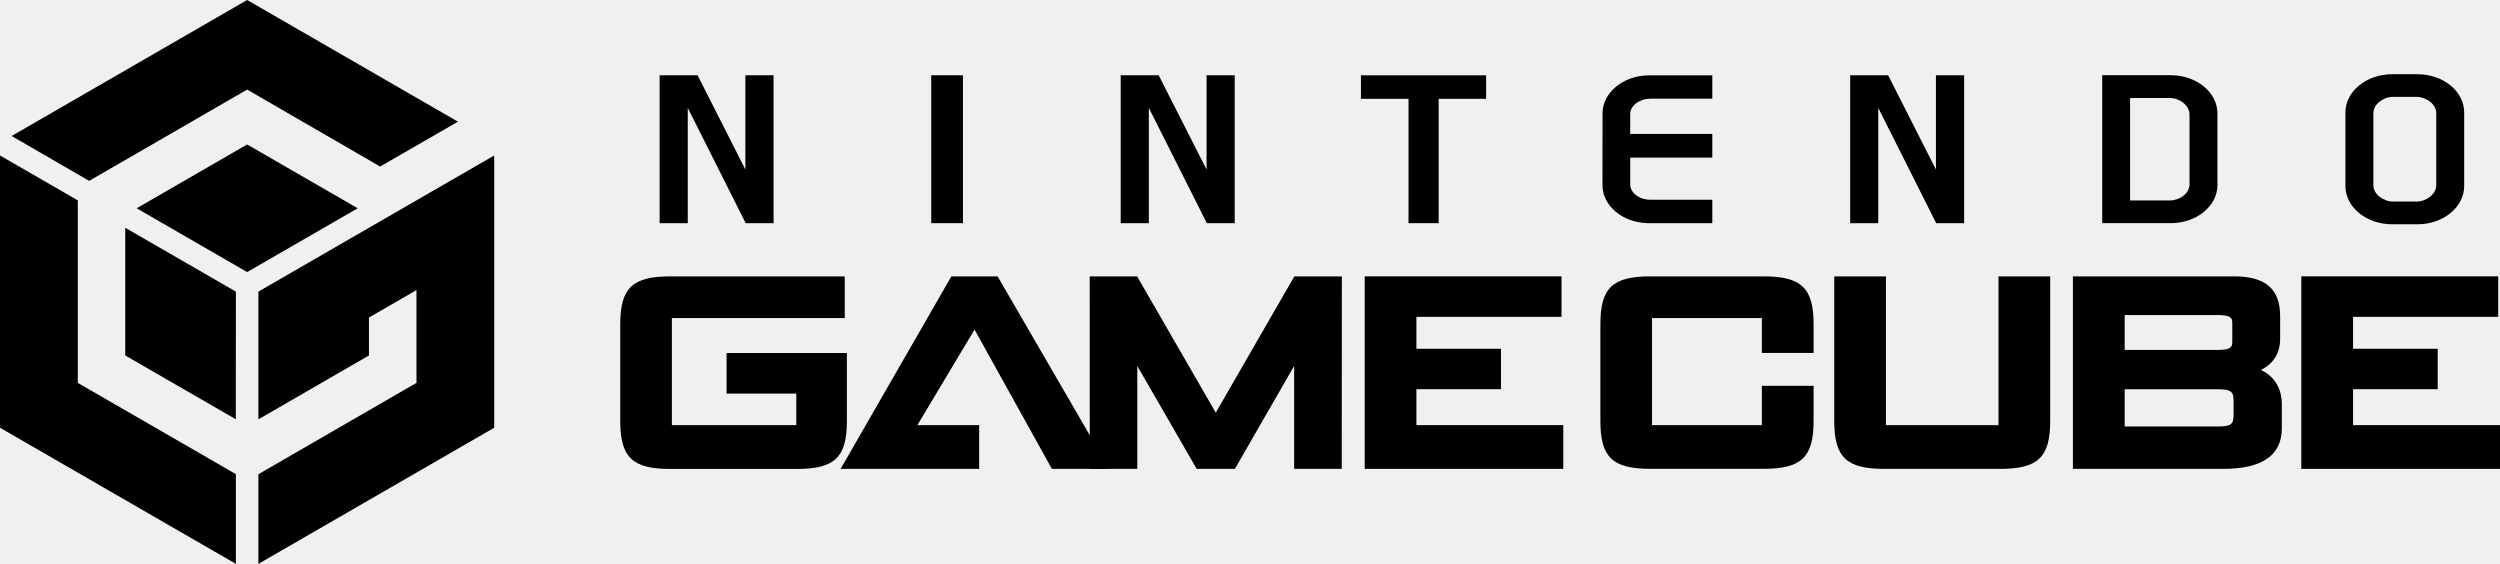
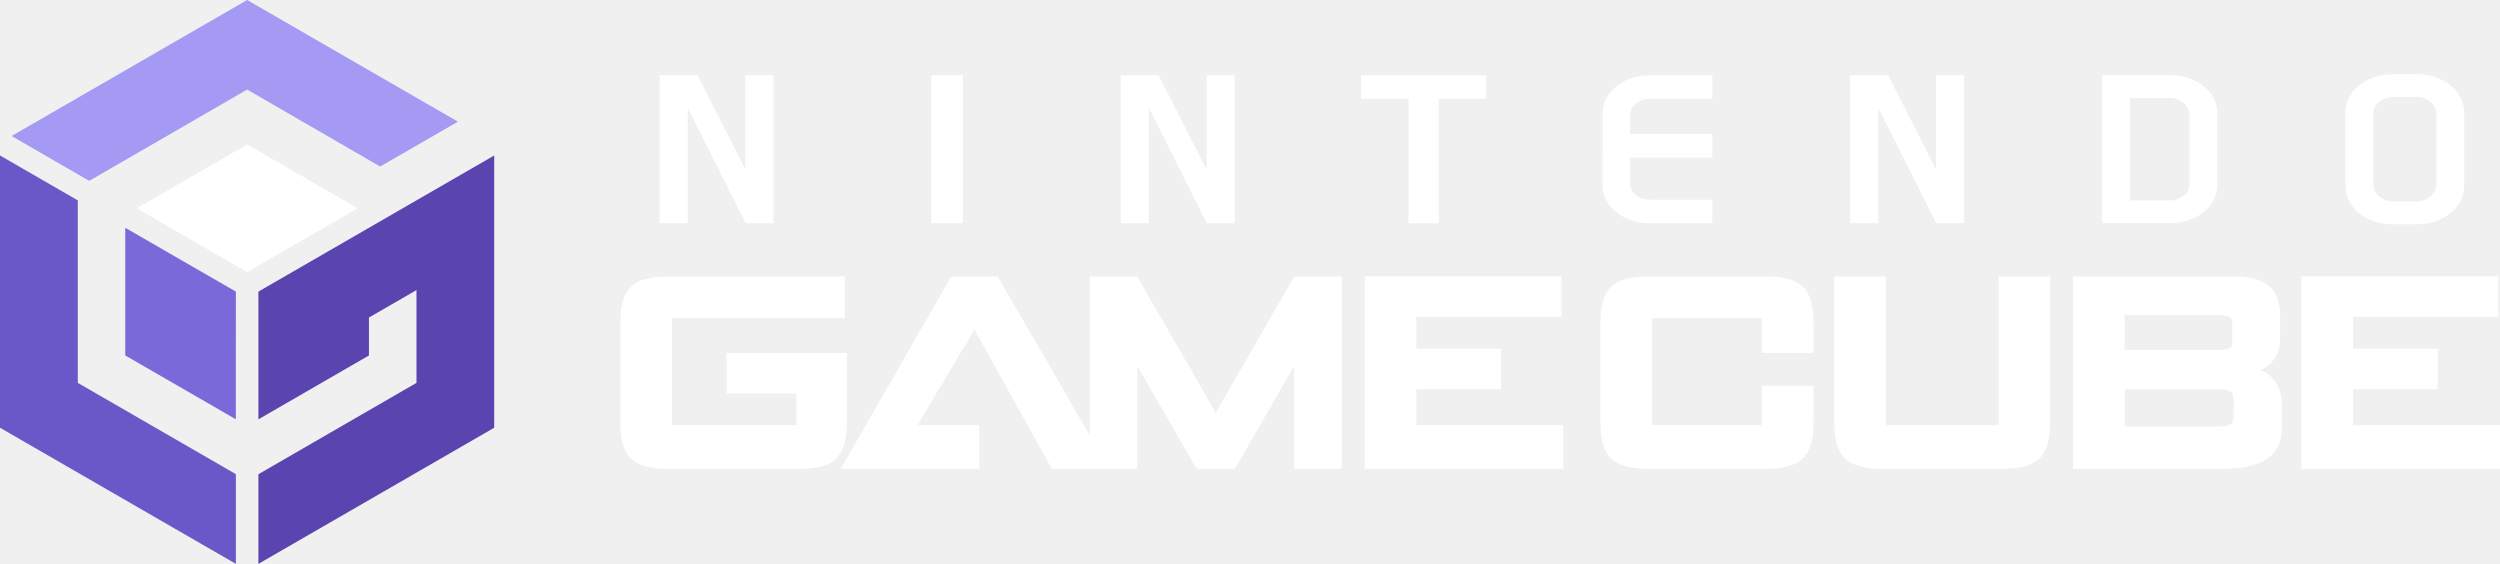
- <svg xmlns="http://www.w3.org/2000/svg" version="1.1" id="Layer_1" x="0px" y="0px" viewBox="0 0 3840 866.1" style="enable-background:new 0 0 3840 866.1;" xml:space="preserve">
-   <style type="text/css">
- 	.st0{fill:#C2C3C4;}
- 	.st1{fill:url(#SVGID_1_);}
- 	.st2{fill:url(#SVGID_2_);}
- 	.st3{fill:none;stroke:#000000;stroke-width:4.215;stroke-miterlimit:10;}
- 	.st4{fill:url(#SVGID_3_);}
- 	.st5{fill:url(#SVGID_4_);}
- 	.st6{fill:url(#SVGID_5_);}
- 	.st7{fill:url(#SVGID_6_);}
- 	.st8{fill:url(#SVGID_7_);}
- 	.st9{fill:url(#SVGID_8_);}
- 	.st10{fill:url(#SVGID_9_);}
- 	.st11{opacity:0.7;fill:url(#SVGID_10_);enable-background:new    ;}
- 	.st12{opacity:0.7;fill:url(#SVGID_11_);enable-background:new    ;}
- 	.st13{opacity:0.7;}
- 	.st14{opacity:0.7;fill:url(#SVGID_12_);enable-background:new    ;}
- 	.st15{opacity:0.7;fill:url(#SVGID_13_);enable-background:new    ;}
- 	.st16{fill:url(#SVGID_14_);}
- 	.st17{fill:url(#SVGID_15_);}
- 	.st18{opacity:0.7;fill:url(#SVGID_16_);enable-background:new    ;}
- 	.st19{opacity:0.7;fill:url(#SVGID_17_);enable-background:new    ;}
- 	.st20{opacity:0.7;fill:url(#SVGID_18_);enable-background:new    ;}
- 	.st21{opacity:0.7;fill:url(#SVGID_19_);enable-background:new    ;}
- 	.st22{opacity:0.7;fill:url(#SVGID_20_);enable-background:new    ;}
- 	.st23{opacity:0.7;fill:url(#SVGID_21_);enable-background:new    ;}
- 	.st24{opacity:0.7;fill:url(#SVGID_22_);enable-background:new    ;}
- 	.st25{fill:url(#SVGID_23_);}
- 	.st26{fill:url(#SVGID_24_);}
- 	.st27{fill:none;stroke:#000000;stroke-width:8.088;stroke-miterlimit:10;}
- 	.st28{fill:url(#SVGID_25_);}
- 	.st29{fill:url(#SVGID_26_);}
- 	.st30{fill:url(#SVGID_27_);}
- 	.st31{fill:url(#SVGID_28_);}
- 	.st32{fill:url(#SVGID_29_);}
- 	.st33{fill:url(#SVGID_30_);}
- 	.st34{fill:url(#SVGID_31_);}
- 	.st35{opacity:0.7;fill:url(#SVGID_32_);enable-background:new    ;}
- 	.st36{opacity:0.7;fill:url(#SVGID_33_);enable-background:new    ;}
- 	.st37{opacity:0.7;fill:url(#SVGID_34_);enable-background:new    ;}
- 	.st38{opacity:0.7;fill:url(#SVGID_35_);enable-background:new    ;}
- 	.st39{fill:url(#SVGID_36_);}
- 	.st40{fill:url(#SVGID_37_);}
- 	.st41{opacity:0.7;fill:url(#SVGID_38_);enable-background:new    ;}
- 	.st42{opacity:0.7;fill:url(#SVGID_39_);enable-background:new    ;}
- 	.st43{opacity:0.7;fill:url(#SVGID_40_);enable-background:new    ;}
- 	.st44{opacity:0.7;fill:url(#SVGID_41_);enable-background:new    ;}
- 	.st45{opacity:0.7;fill:url(#SVGID_42_);enable-background:new    ;}
- 	.st46{opacity:0.7;fill:url(#SVGID_43_);enable-background:new    ;}
- 	.st47{opacity:0.7;fill:url(#SVGID_44_);enable-background:new    ;}
- 	.st48{fill:url(#SVGID_45_);}
- 	.st49{fill:url(#SVGID_46_);}
- 	.st50{fill:none;stroke:#000000;stroke-width:8.063;stroke-miterlimit:10;}
- 	.st51{fill:url(#SVGID_47_);}
- 	.st52{fill:url(#SVGID_48_);}
- 	.st53{fill:url(#SVGID_49_);}
- 	.st54{fill:url(#SVGID_50_);}
- 	.st55{fill:url(#SVGID_51_);}
- 	.st56{fill:url(#SVGID_52_);}
- 	.st57{fill:url(#SVGID_53_);}
- 	.st58{opacity:0.7;fill:url(#SVGID_54_);enable-background:new    ;}
- 	.st59{opacity:0.7;fill:url(#SVGID_55_);enable-background:new    ;}
- 	.st60{opacity:0.7;fill:url(#SVGID_56_);enable-background:new    ;}
- 	.st61{opacity:0.7;fill:url(#SVGID_57_);enable-background:new    ;}
- 	.st62{fill:url(#SVGID_58_);}
- 	.st63{fill:url(#SVGID_59_);}
- 	.st64{opacity:0.7;fill:url(#SVGID_60_);enable-background:new    ;}
- 	.st65{opacity:0.7;fill:url(#SVGID_61_);enable-background:new    ;}
- 	.st66{opacity:0.7;fill:url(#SVGID_62_);enable-background:new    ;}
- 	.st67{opacity:0.7;fill:url(#SVGID_63_);enable-background:new    ;}
- 	.st68{opacity:0.7;fill:url(#SVGID_64_);enable-background:new    ;}
- 	.st69{opacity:0.7;fill:url(#SVGID_65_);enable-background:new    ;}
- 	.st70{opacity:0.7;fill:url(#SVGID_66_);enable-background:new    ;}
- 	.st71{fill:url(#SVGID_67_);}
- 	.st72{fill:url(#SVGID_68_);}
- 	.st73{fill:none;stroke:#000000;stroke-width:4.35;stroke-miterlimit:10;}
- 	.st74{fill:url(#SVGID_69_);}
- 	.st75{fill:url(#SVGID_70_);}
- 	.st76{fill:url(#SVGID_71_);}
- 	.st77{fill:url(#SVGID_72_);}
- 	.st78{fill:url(#SVGID_73_);}
- 	.st79{fill:url(#SVGID_74_);}
- 	.st80{fill:url(#SVGID_75_);}
- 	.st81{opacity:0.7;fill:url(#SVGID_76_);enable-background:new    ;}
- 	.st82{opacity:0.7;fill:url(#SVGID_77_);enable-background:new    ;}
- 	.st83{opacity:0.7;fill:url(#SVGID_78_);enable-background:new    ;}
- 	.st84{opacity:0.7;fill:url(#SVGID_79_);enable-background:new    ;}
- 	.st85{fill:url(#SVGID_80_);}
- 	.st86{fill:url(#SVGID_81_);}
- 	.st87{opacity:0.7;fill:url(#SVGID_82_);enable-background:new    ;}
- 	.st88{opacity:0.7;fill:url(#SVGID_83_);enable-background:new    ;}
- 	.st89{opacity:0.7;fill:url(#SVGID_84_);enable-background:new    ;}
- 	.st90{opacity:0.7;fill:url(#SVGID_85_);enable-background:new    ;}
- 	.st91{opacity:0.7;fill:url(#SVGID_86_);enable-background:new    ;}
- 	.st92{opacity:0.7;fill:url(#SVGID_87_);enable-background:new    ;}
- 	.st93{opacity:0.7;fill:url(#SVGID_88_);enable-background:new    ;}
- 	.st94{fill:#FFFFFF;}
- 	.st95{fill:url(#SVGID_89_);}
- 	.st96{fill:url(#SVGID_90_);}
- 	.st97{fill:url(#SVGID_91_);}
- 	.st98{fill:url(#SVGID_92_);}
- 	.st99{fill:url(#SVGID_93_);}
- 	.st100{fill:url(#SVGID_94_);}
- 	.st101{fill:url(#SVGID_95_);}
- 	.st102{fill:url(#SVGID_96_);}
- 	.st103{fill:url(#SVGID_97_);}
- 	.st104{opacity:0.7;fill:url(#SVGID_98_);enable-background:new    ;}
- 	.st105{opacity:0.7;fill:url(#SVGID_99_);enable-background:new    ;}
- 	.st106{opacity:0.7;fill:url(#SVGID_100_);enable-background:new    ;}
- 	.st107{opacity:0.7;fill:url(#SVGID_101_);enable-background:new    ;}
- 	.st108{fill:url(#SVGID_102_);}
- 	.st109{fill:url(#SVGID_103_);}
- 	.st110{opacity:0.7;fill:url(#SVGID_104_);enable-background:new    ;}
- 	.st111{opacity:0.7;fill:url(#SVGID_105_);enable-background:new    ;}
- 	.st112{opacity:0.7;fill:url(#SVGID_106_);enable-background:new    ;}
- 	.st113{opacity:0.7;fill:url(#SVGID_107_);enable-background:new    ;}
- 	.st114{opacity:0.7;fill:url(#SVGID_108_);enable-background:new    ;}
- 	.st115{opacity:0.7;fill:url(#SVGID_109_);enable-background:new    ;}
- 	.st116{opacity:0.7;fill:url(#SVGID_110_);enable-background:new    ;}
- 	.st117{fill:url(#SVGID_111_);}
- 	.st118{fill:url(#SVGID_112_);}
- 	.st119{fill:url(#SVGID_113_);}
- 	.st120{fill:url(#SVGID_114_);}
- 	.st121{fill:url(#SVGID_115_);}
- 	.st122{fill:url(#SVGID_116_);}
- 	.st123{fill:url(#SVGID_117_);}
- 	.st124{fill:url(#SVGID_118_);}
- 	.st125{fill:url(#SVGID_119_);}
- 	.st126{opacity:0.7;fill:url(#SVGID_120_);enable-background:new    ;}
- 	.st127{opacity:0.7;fill:url(#SVGID_121_);enable-background:new    ;}
- 	.st128{opacity:0.7;fill:url(#SVGID_122_);enable-background:new    ;}
- 	.st129{opacity:0.7;fill:url(#SVGID_123_);enable-background:new    ;}
- 	.st130{fill:url(#SVGID_124_);}
- 	.st131{fill:url(#SVGID_125_);}
- 	.st132{opacity:0.7;fill:url(#SVGID_126_);enable-background:new    ;}
- 	.st133{opacity:0.7;fill:url(#SVGID_127_);enable-background:new    ;}
- 	.st134{opacity:0.7;fill:url(#SVGID_128_);enable-background:new    ;}
- 	.st135{opacity:0.7;fill:url(#SVGID_129_);enable-background:new    ;}
- 	.st136{opacity:0.7;fill:url(#SVGID_130_);enable-background:new    ;}
- 	.st137{opacity:0.7;fill:url(#SVGID_131_);enable-background:new    ;}
- 	.st138{opacity:0.7;fill:url(#SVGID_132_);enable-background:new    ;}
- 	.st139{fill:url(#SVGID_133_);}
- 	.st140{fill:url(#SVGID_134_);}
- 	.st141{fill:url(#SVGID_135_);}
- 	.st142{fill:url(#SVGID_136_);}
- 	.st143{fill:url(#SVGID_137_);}
- 	.st144{fill:url(#SVGID_138_);}
- 	.st145{fill:url(#SVGID_139_);}
- 	.st146{fill:url(#SVGID_140_);}
- 	.st147{fill:url(#SVGID_141_);}
- 	.st148{opacity:0.7;fill:url(#SVGID_142_);enable-background:new    ;}
- 	.st149{opacity:0.7;fill:url(#SVGID_143_);enable-background:new    ;}
- 	.st150{opacity:0.7;fill:url(#SVGID_144_);enable-background:new    ;}
- 	.st151{opacity:0.7;fill:url(#SVGID_145_);enable-background:new    ;}
- 	.st152{fill:url(#SVGID_146_);}
- 	.st153{fill:url(#SVGID_147_);}
- 	.st154{opacity:0.7;fill:url(#SVGID_148_);enable-background:new    ;}
- 	.st155{opacity:0.7;fill:url(#SVGID_149_);enable-background:new    ;}
- 	.st156{opacity:0.7;fill:url(#SVGID_150_);enable-background:new    ;}
- 	.st157{opacity:0.7;fill:url(#SVGID_151_);enable-background:new    ;}
- 	.st158{opacity:0.7;fill:url(#SVGID_152_);enable-background:new    ;}
- 	.st159{opacity:0.7;fill:url(#SVGID_153_);enable-background:new    ;}
- 	.st160{opacity:0.7;fill:url(#SVGID_154_);enable-background:new    ;}
- 	.st161{fill:url(#SVGID_155_);}
- 	.st162{fill:url(#SVGID_156_);}
- 	.st163{fill:url(#SVGID_157_);}
- 	.st164{fill:url(#SVGID_158_);}
- 	.st165{fill:url(#SVGID_159_);}
- 	.st166{fill:url(#SVGID_160_);}
- 	.st167{fill:url(#SVGID_161_);}
- 	.st168{fill:url(#SVGID_162_);}
- 	.st169{fill:url(#SVGID_163_);}
- 	.st170{opacity:0.7;fill:url(#SVGID_164_);enable-background:new    ;}
- 	.st171{opacity:0.7;fill:url(#SVGID_165_);enable-background:new    ;}
- 	.st172{opacity:0.7;fill:url(#SVGID_166_);enable-background:new    ;}
- 	.st173{opacity:0.7;fill:url(#SVGID_167_);enable-background:new    ;}
- 	.st174{fill:url(#SVGID_168_);}
- 	.st175{fill:url(#SVGID_169_);}
- 	.st176{opacity:0.7;fill:url(#SVGID_170_);enable-background:new    ;}
- 	.st177{opacity:0.7;fill:url(#SVGID_171_);enable-background:new    ;}
- 	.st178{opacity:0.7;fill:url(#SVGID_172_);enable-background:new    ;}
- 	.st179{opacity:0.7;fill:url(#SVGID_173_);enable-background:new    ;}
- 	.st180{opacity:0.7;fill:url(#SVGID_174_);enable-background:new    ;}
- 	.st181{opacity:0.7;fill:url(#SVGID_175_);enable-background:new    ;}
- 	.st182{opacity:0.7;fill:url(#SVGID_176_);enable-background:new    ;}
- </style>
-   <g>
-     <polyline points="1461.3,424.5 1291.2,720.2 1504,720.2 1504,653 1409.1,653 1496.9,506.2 1615.7,720.2 1703.9,720.2 1532.3,424.5    1461.3,424.5  " />
-     <polyline points="1896.8,720.2 1987.8,562.1 1987.8,720.2 2060.9,720.2 2061.1,424.5 1988.1,424.5 1867.4,633.9 1746.6,424.5    1673.8,424.5 1673.9,720.2 1746.9,720.2 1746.9,562.1 1838.1,720.2 1896.8,720.2  " />
-     <path d="M1300.7,542.2H1116v62.4h107.1V653H1032V488.6h265.5v-64.1h-268c-58,0-76.8,17.8-76.8,73.5v148.6   c0,55.9,18.7,73.7,76.8,73.7h194.6c58,0,76.7-17.8,76.7-73.7V542.2" />
-     <path d="M2708.8,424.5H2535c-58.3,0-76.8,17.8-76.8,73.5v148.5c0,55.9,18.5,73.6,76.8,73.6h173.8c58,0,76.9-17.7,76.9-73.6v-53.9   h-79.5V653h-168.7V488.6h168.7v53.5h79.5V498C2785.7,442.3,2766.8,424.5,2708.8,424.5" />
+ <svg xmlns="http://www.w3.org/2000/svg" viewBox="0 0 3840 866.1">
+   <g fill="#FFFFFF">
+     <polyline points="1461.3,424.5 1291.2,720.2 1504,720.2 1504,653 1409.1,653 1496.9,506.2 1615.7,720.2 1703.9,720.2 1532.3,424.5 1461.3,424.5" />
+     <polyline points="1896.8,720.2 1987.8,562.1 1987.8,720.2 2060.9,720.2 2061.1,424.5 1988.1,424.5 1867.4,633.9 1746.6,424.5 1673.8,424.5 1673.9,720.2 1746.9,720.2 1746.9,562.1 1838.1,720.2 1896.8,720.2" />
+     <path d="M1300.7,542.2H1116v62.4h107.1V653H1032V488.6h265.5v-64.1h-268c-58,0-76.8,17.8-76.8,73.5v148.6c0,55.9,18.7,73.7,76.8,73.7h194.6c58,0,76.7-17.8,76.7-73.7V542.2" />
+     <path d="M2708.8,424.5H2535c-58.3,0-76.8,17.8-76.8,73.5v148.5c0,55.9,18.5,73.6,76.8,73.6h173.8c58,0,76.9-17.7,76.9-73.6v-53.9h-79.5V653h-168.7V488.6h168.7v53.5h79.5V498C2785.7,442.3,2766.8,424.5,2708.8,424.5" />
    <path d="M3069.7,653h-172.9V424.5h-79.4v222c0,55.9,18.7,73.7,76.8,73.7h178c58.2,0,76.9-17.8,76.9-73.7v-222h-79.4V653" />
-     <path d="M3430.8,637c0,14.3-3.2,18.1-24.7,18.1h-142.6v-57.2h142.6c21.5,0,24.7,4,24.7,18V637 M3263.5,483.9h142.3   c22,0,23,4.7,23,13.3v26.9c0,8.5-1,13.4-23,13.4h-142.3V483.9z M3472.7,568.2c19.1-9.1,29.6-25.9,29.6-47.8v-34.6   c0-41.9-22.4-61.3-70.4-61.3H3184v295.7h230.6c60.1,0,90.3-20.8,90.3-62.5v-35.9C3505,596.6,3493.6,578,3472.7,568.2z" />
-     <polyline points="3614.3,597.8 3744.3,597.8 3744.3,535.7 3614.3,535.7 3614.3,486.7 3837.3,486.7 3837.3,424.5 3534.8,424.5    3534.8,720.2 3840,720.2 3840,653 3614.3,653 3614.3,597.8  " />
-     <polyline points="2175.6,597.8 2305.5,597.8 2305.5,535.7 2175.6,535.7 2175.6,486.7 2398.5,486.7 2398.5,424.5 2096.2,424.5    2096.2,720.2 2401.2,720.2 2401.2,653 2175.6,653 2175.6,597.8  " />
-     <polyline points="3016.9,342.8 3016.9,115.6 2973.6,115.6 2973.6,260.4 2900.2,115.6 2841.9,115.6 2841.9,342.8 2885,342.8    2885,165.7 2974,342.8 3016.9,342.8  " />
-     <polyline points="1764.6,165.7 1853.7,342.8 1896.5,342.8 1896.5,115.6 1853.3,115.6 1853.3,260.4 1779.7,115.6 1721.4,115.6    1721.4,342.8 1764.6,342.8 1764.6,165.7  " />
-     <polyline points="1056.4,165.7 1145.4,342.8 1188.2,342.8 1188.2,115.6 1144.9,115.6 1144.9,260.4 1071.5,115.6 1013.2,115.6    1013.2,342.8 1056.4,342.8 1056.4,165.7  " />
+     <path d="M3430.8,637c0,14.3-3.2,18.1-24.7,18.1h-142.6v-57.2h142.6c21.5,0,24.7,4,24.7,18V637 M3263.5,483.9h142.3c22,0,23,4.7,23,13.3v26.9c0,8.5-1,13.4-23,13.4h-142.3V483.9z M3472.7,568.2c19.1-9.1,29.6-25.9,29.6-47.8v-34.6c0-41.9-22.4-61.3-70.4-61.3H3184v295.7h230.6c60.1,0,90.3-20.8,90.3-62.5v-35.9C3505,596.6,3493.6,578,3472.7,568.2z" />
+     <polyline points="3614.3,597.8 3744.3,597.8 3744.3,535.7 3614.3,535.7 3614.3,486.7 3837.3,486.7 3837.3,424.5 3534.8,424.5 3534.8,720.2 3840,720.2 3840,653 3614.3,653 3614.3,597.8" />
+     <polyline points="2175.6,597.8 2305.5,597.8 2305.5,535.7 2175.6,535.7 2175.6,486.7 2398.5,486.7 2398.5,424.5 2096.2,424.5 2096.2,720.2 2401.2,720.2 2401.2,653 2175.6,653 2175.6,597.8" />
+     <polyline points="3016.9,342.8 3016.9,115.6 2973.6,115.6 2973.6,260.4 2900.2,115.6 2841.9,115.6 2841.9,342.8 2885,342.8 2885,165.7 2974,342.8 3016.9,342.8" />
+     <polyline points="1764.6,165.7 1853.7,342.8 1896.5,342.8 1896.5,115.6 1853.3,115.6 1853.3,260.4 1779.7,115.6 1721.4,115.6 1721.4,342.8 1764.6,342.8 1764.6,165.7" />
+     <polyline points="1056.4,165.7 1145.4,342.8 1188.2,342.8 1188.2,115.6 1144.9,115.6 1144.9,260.4 1071.5,115.6 1013.2,115.6 1013.2,342.8 1056.4,342.8 1056.4,165.7" />
    <rect x="1430.4" y="115.6" width="48.7" height="227.2" />
-     <polyline points="2163.5,342.8 2209.8,342.8 2209.8,151.8 2282.7,151.8 2282.7,115.7 2090.4,115.7 2090.4,151.8 2163.5,151.8    2163.5,342.8  " />
-     <path d="M3271.8,150.5h61c14.9,0,30.3,11.4,30.3,25.2V283c0,14.7-15.8,24.9-30.3,24.9h-61V150.5 M3334.1,342.8   c39.8,0,71.9-26.3,71.9-58.6V174.3c0-32.5-32.1-58.8-71.9-58.8H3229v227.2H3334.1z" />
-     <path d="M3742.1,284.6c0,13.7-15.5,25-30.3,25h-36c-14.9,0-30.3-11.3-30.3-25V173.9c0-14.1,15.4-25.1,30.3-25.1h36   c14.8,0,30.3,11,30.3,25.1V284.6 M3785,172.6c0-32.4-32.4-58.6-71.8-58.6h-38.8c-39.6,0-71.8,26.3-71.8,58.6v113.2   c0,32.5,32.2,58.7,71.8,58.7h38.8c39.5,0,71.8-26.2,71.8-58.7V172.6z" />
-     <path d="M2461.4,284.4c0,31.6,30.5,57.1,68.6,58.4h100.1v-36h-95.8c-15,0-30.3-9.8-30.3-23.6v-41.1h126.1v-36.4H2504v-30.4   c0-13.7,15.3-23.7,30.3-23.7h95.8v-35.9h-98.5c-38.8,0.8-70.1,26.6-70.1,58.5L2461.4,284.4" />
-     <polyline points="192.4,546 362.2,644 362.3,447.9 192.4,349.9 192.4,546  " />
-     <polyline points="119.5,588.1 362.3,728.3 362.3,866.1 0,657 0,238.8 119.5,307.8 119.5,588.1  " />
-     <polyline points="379.6,221.9 209.9,319.9 379.6,417.9 549.4,319.9 379.6,221.9  " />
-     <polyline points="379.6,137.6 583.9,255.8 703.4,186.9 379.6,0 17.8,208.9 137,277.8 379.6,137.6  " />
-     <polyline points="639.7,588.1 639.7,445.6 566.7,487.7 566.7,546 396.9,644.1 396.9,644.3 396.9,447.9 759.1,238.8 759.1,657    396.9,866.1 396.9,728.4 639.7,588.1  " />
+     <polyline points="2163.5,342.8 2209.8,342.8 2209.8,151.8 2282.7,151.8 2282.7,115.7 2090.4,115.7 2090.4,151.8 2163.5,151.8 2163.5,342.8" />
+     <path d="M3271.8,150.5h61c14.9,0,30.3,11.4,30.3,25.2V283c0,14.7-15.8,24.9-30.3,24.9h-61V150.5 M3334.1,342.8c39.8,0,71.9-26.3,71.9-58.6V174.3c0-32.5-32.1-58.8-71.9-58.8H3229v227.2H3334.1z" />
+     <path d="M3742.1,284.6c0,13.7-15.5,25-30.3,25h-36c-14.9,0-30.3-11.3-30.3-25V173.9c0-14.1,15.4-25.1,30.3-25.1h36c14.8,0,30.3,11,30.3,25.1V284.6 M3785,172.6c0-32.4-32.4-58.6-71.8-58.6h-38.8c-39.6,0-71.8,26.3-71.8,58.6v113.2c0,32.5,32.2,58.7,71.8,58.7h38.8c39.5,0,71.8-26.2,71.8-58.7V172.6z" />
+     <path d="M2461.4,284.4c0,31.6,30.5,57.1,68.6,58.4h100.1v-36h-95.8c-15,0-30.3-9.8-30.3-23.6v-41.1h126.1v-36.4H2504v-30.4c0-13.7,15.3-23.7,30.3-23.7h95.8v-35.9h-98.5c-38.8,0.8-70.1,26.6-70.1,58.5L2461.4,284.4" />
+     <polyline fill="#7A69D8" points="192.4,546 362.2,644 362.3,447.9 192.4,349.9 192.4,546" />
+     <polyline fill="#6A58C8" points="119.5,588.1 362.3,728.3 362.3,866.1 0,657 0,238.8 119.5,307.8 119.5,588.1" />
+     <polyline fill="#FFFFFF" points="379.6,221.9 209.9,319.9 379.6,417.9 549.4,319.9 379.6,221.9" />
+     <polyline fill="#A59AF3" points="379.6,137.6 583.9,255.8 703.4,186.9 379.6,0 17.8,208.9 137,277.8 379.6,137.6" />
+     <polyline fill="#5A45B0" points="639.7,588.1 639.7,445.6 566.7,487.7 566.7,546 396.9,644.1 396.9,644.3 396.9,447.9 759.1,238.8 759.1,657 396.9,866.1 396.9,728.4 639.7,588.1" />
  </g>
</svg>
